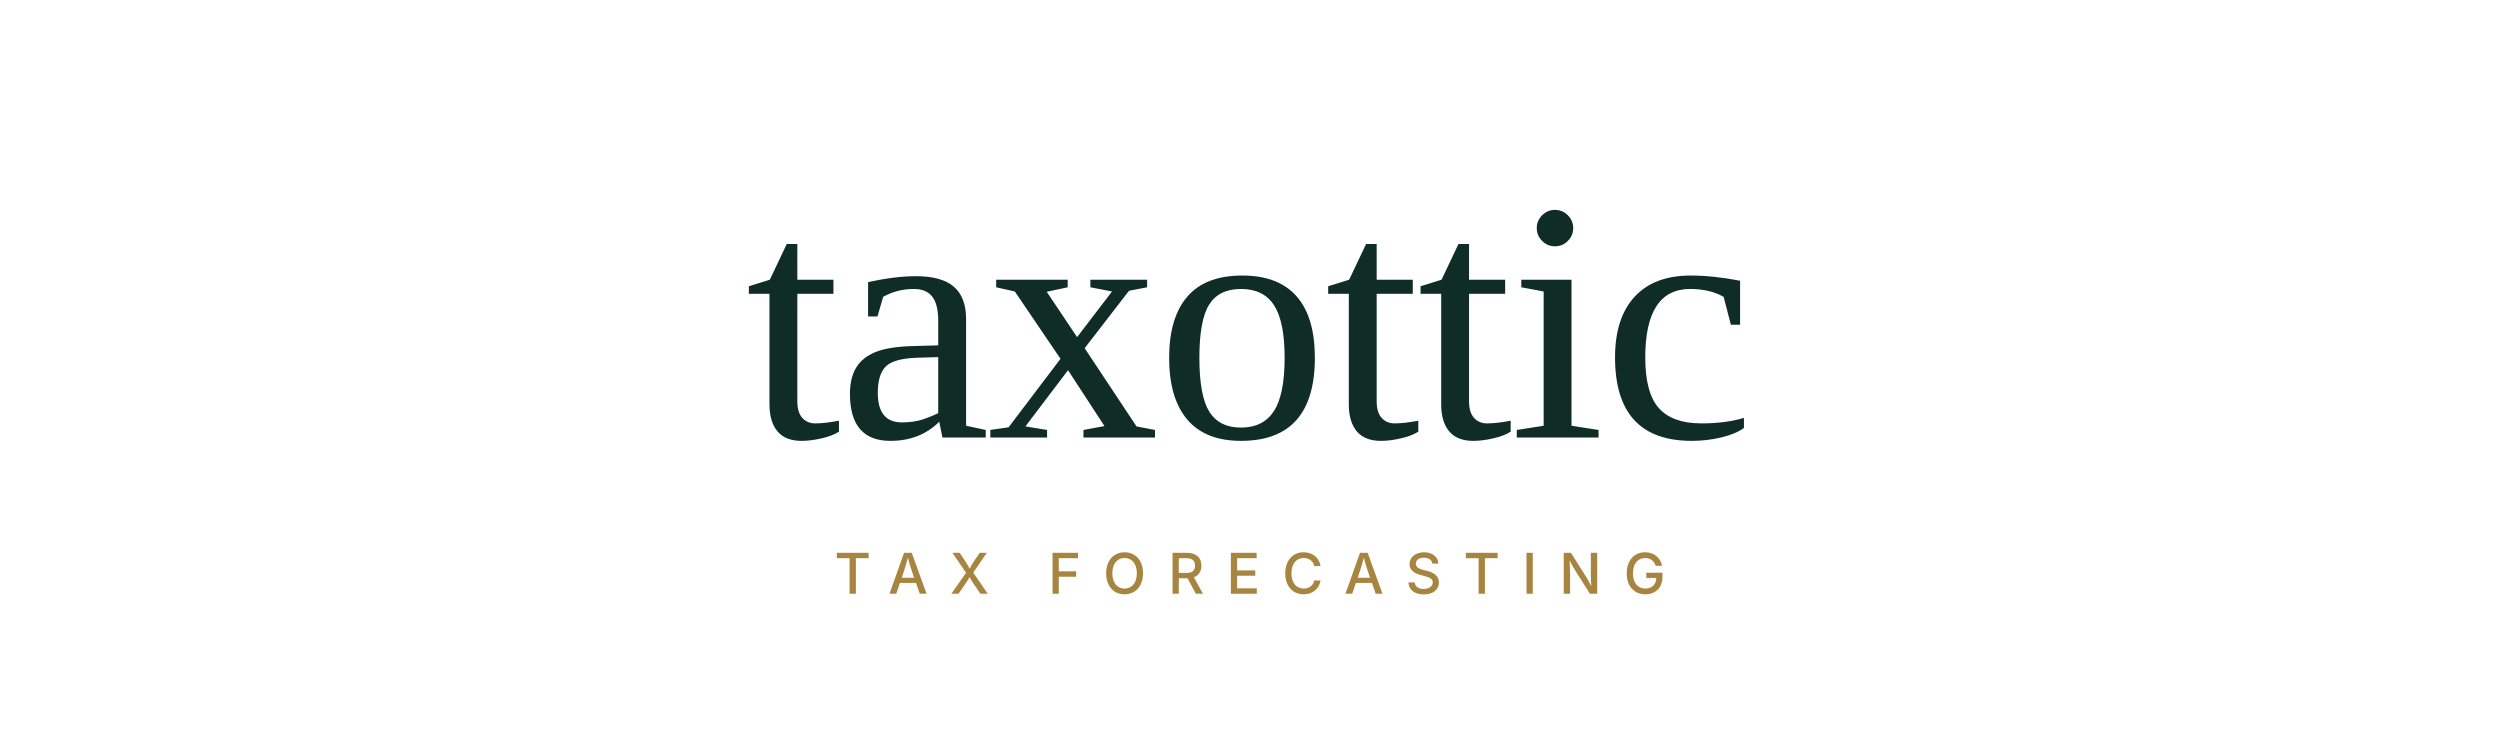
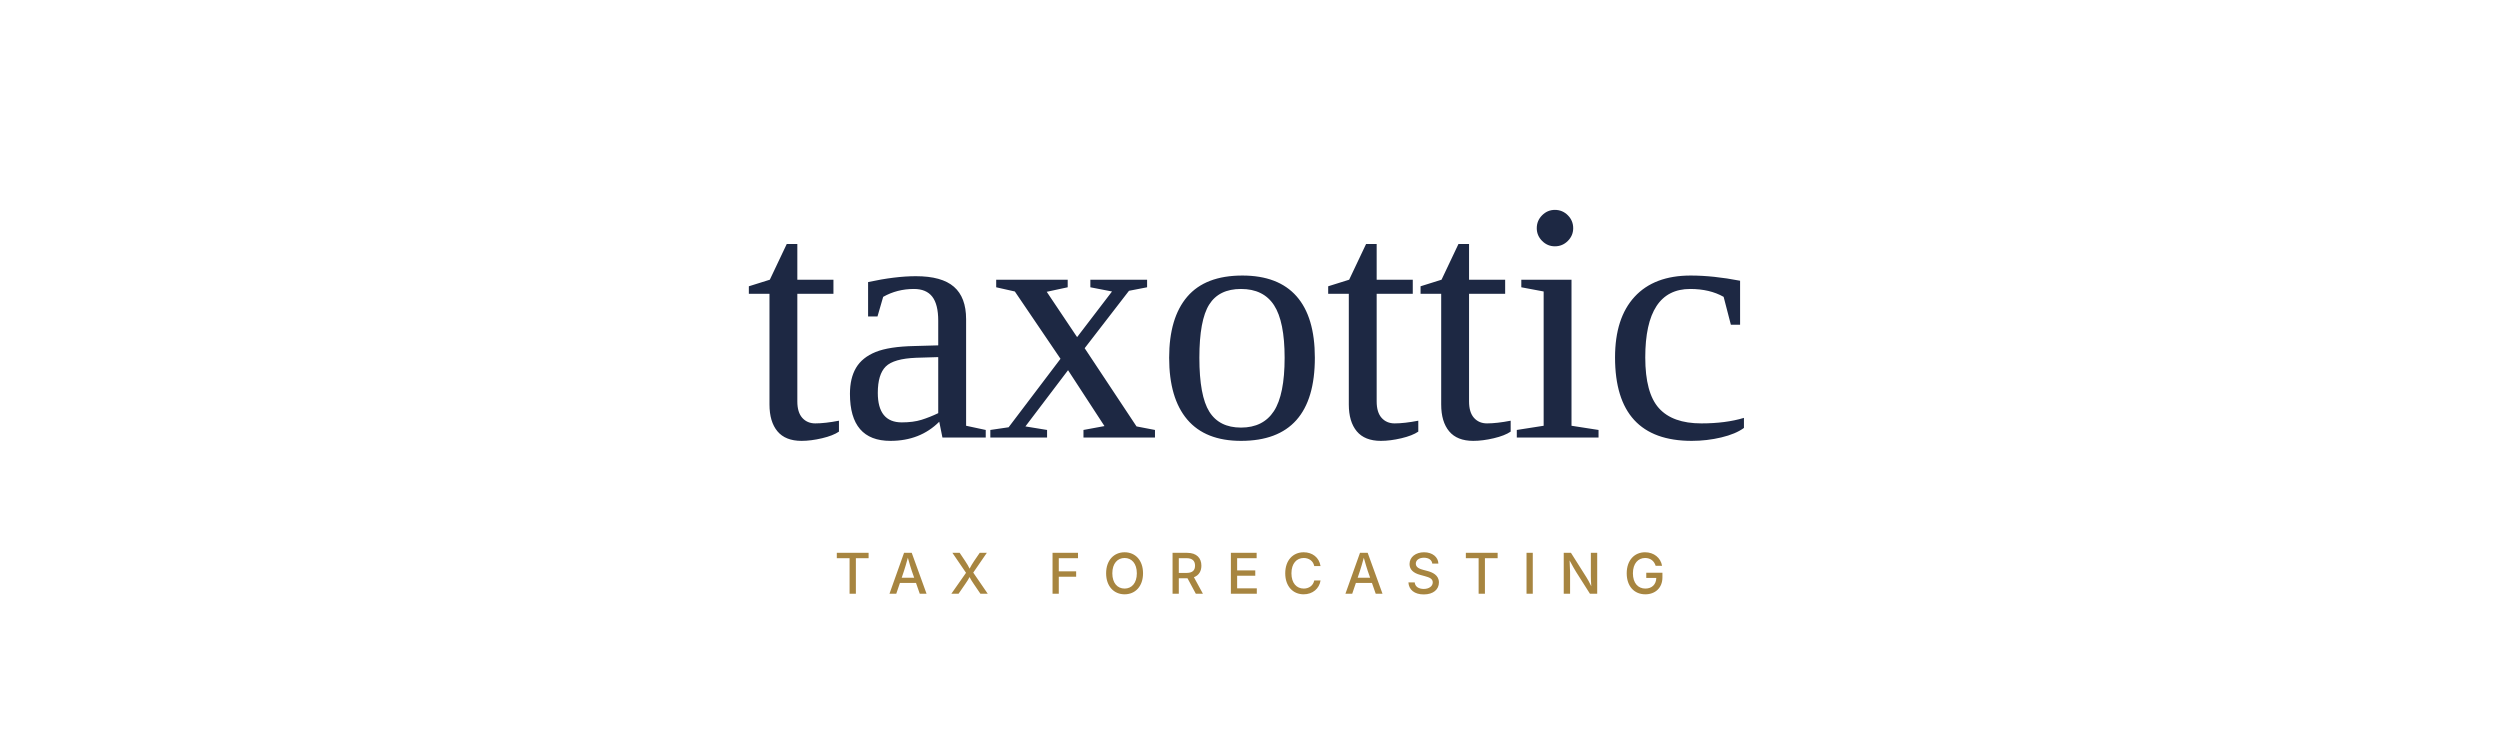
<svg xmlns="http://www.w3.org/2000/svg" viewBox="0 0 1600 480" role="img" aria-label="Taxottic">
-   <text x="800" y="280" text-anchor="middle" font-family="Fraunces, 'Hoefler Text', 'Garamond', 'Times New Roman', serif" font-weight="500" font-size="220" letter-spacing="-2" fill="#0f2d24">taxottic</text>
+   <text x="800" y="280" text-anchor="middle" font-family="Fraunces, 'Hoefler Text', 'Garamond', 'Times New Roman', serif" font-weight="500" font-size="220" letter-spacing="-2" fill="#1d2843">taxottic</text>
  <text x="800" y="380" text-anchor="middle" font-family="Inter, 'Helvetica Neue', sans-serif" font-weight="500" font-size="36" letter-spacing="14" fill="#a78540">TAX FORECASTING</text>
</svg>
